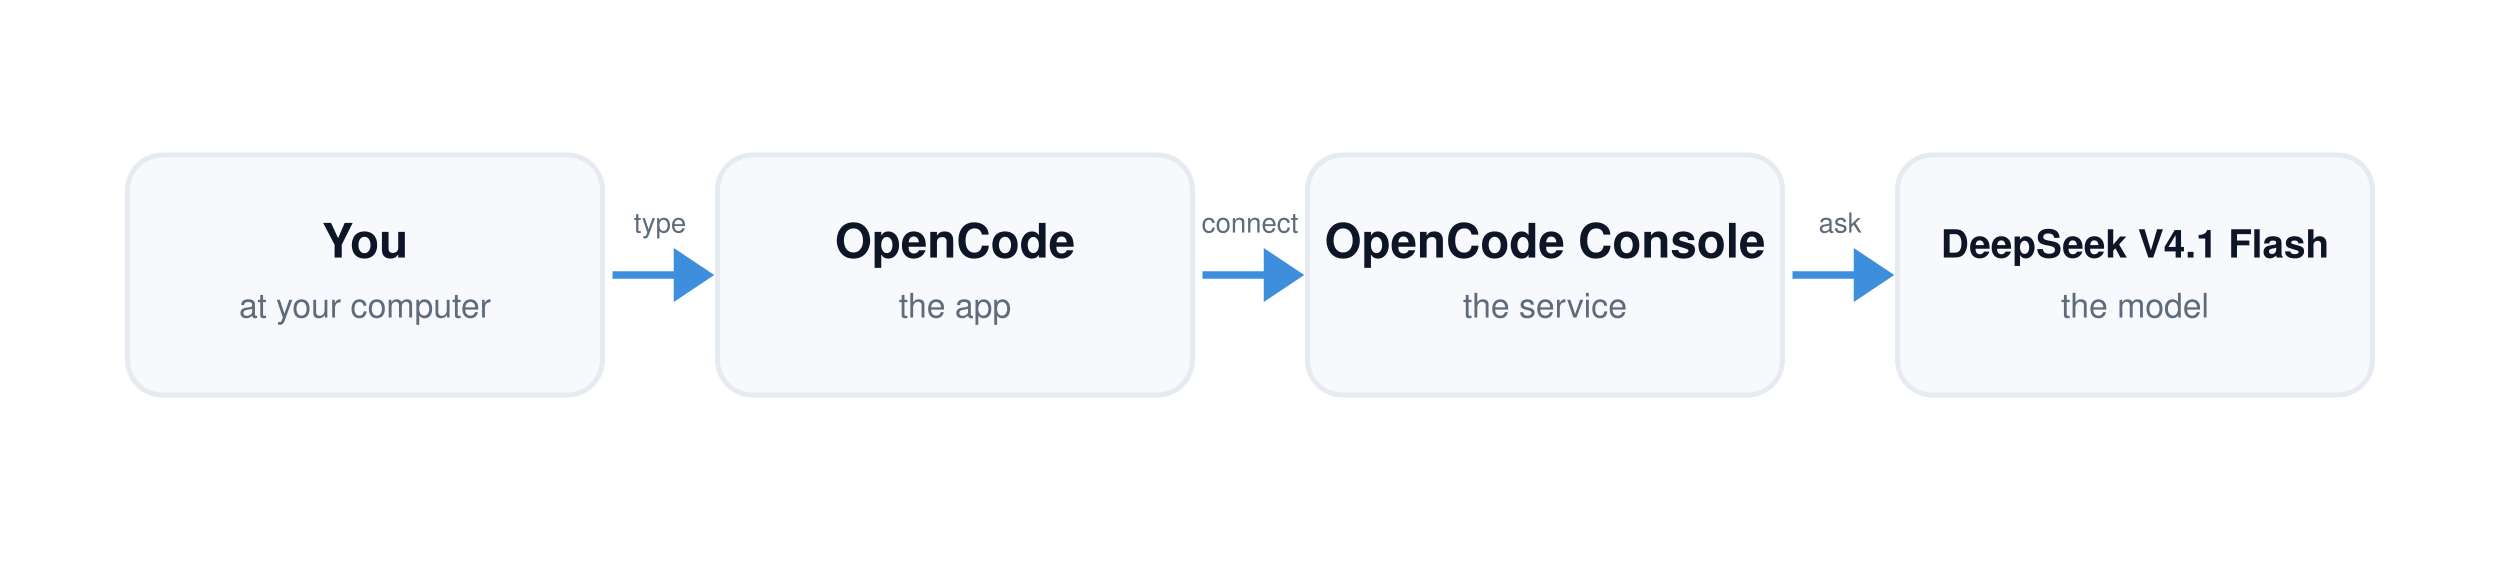
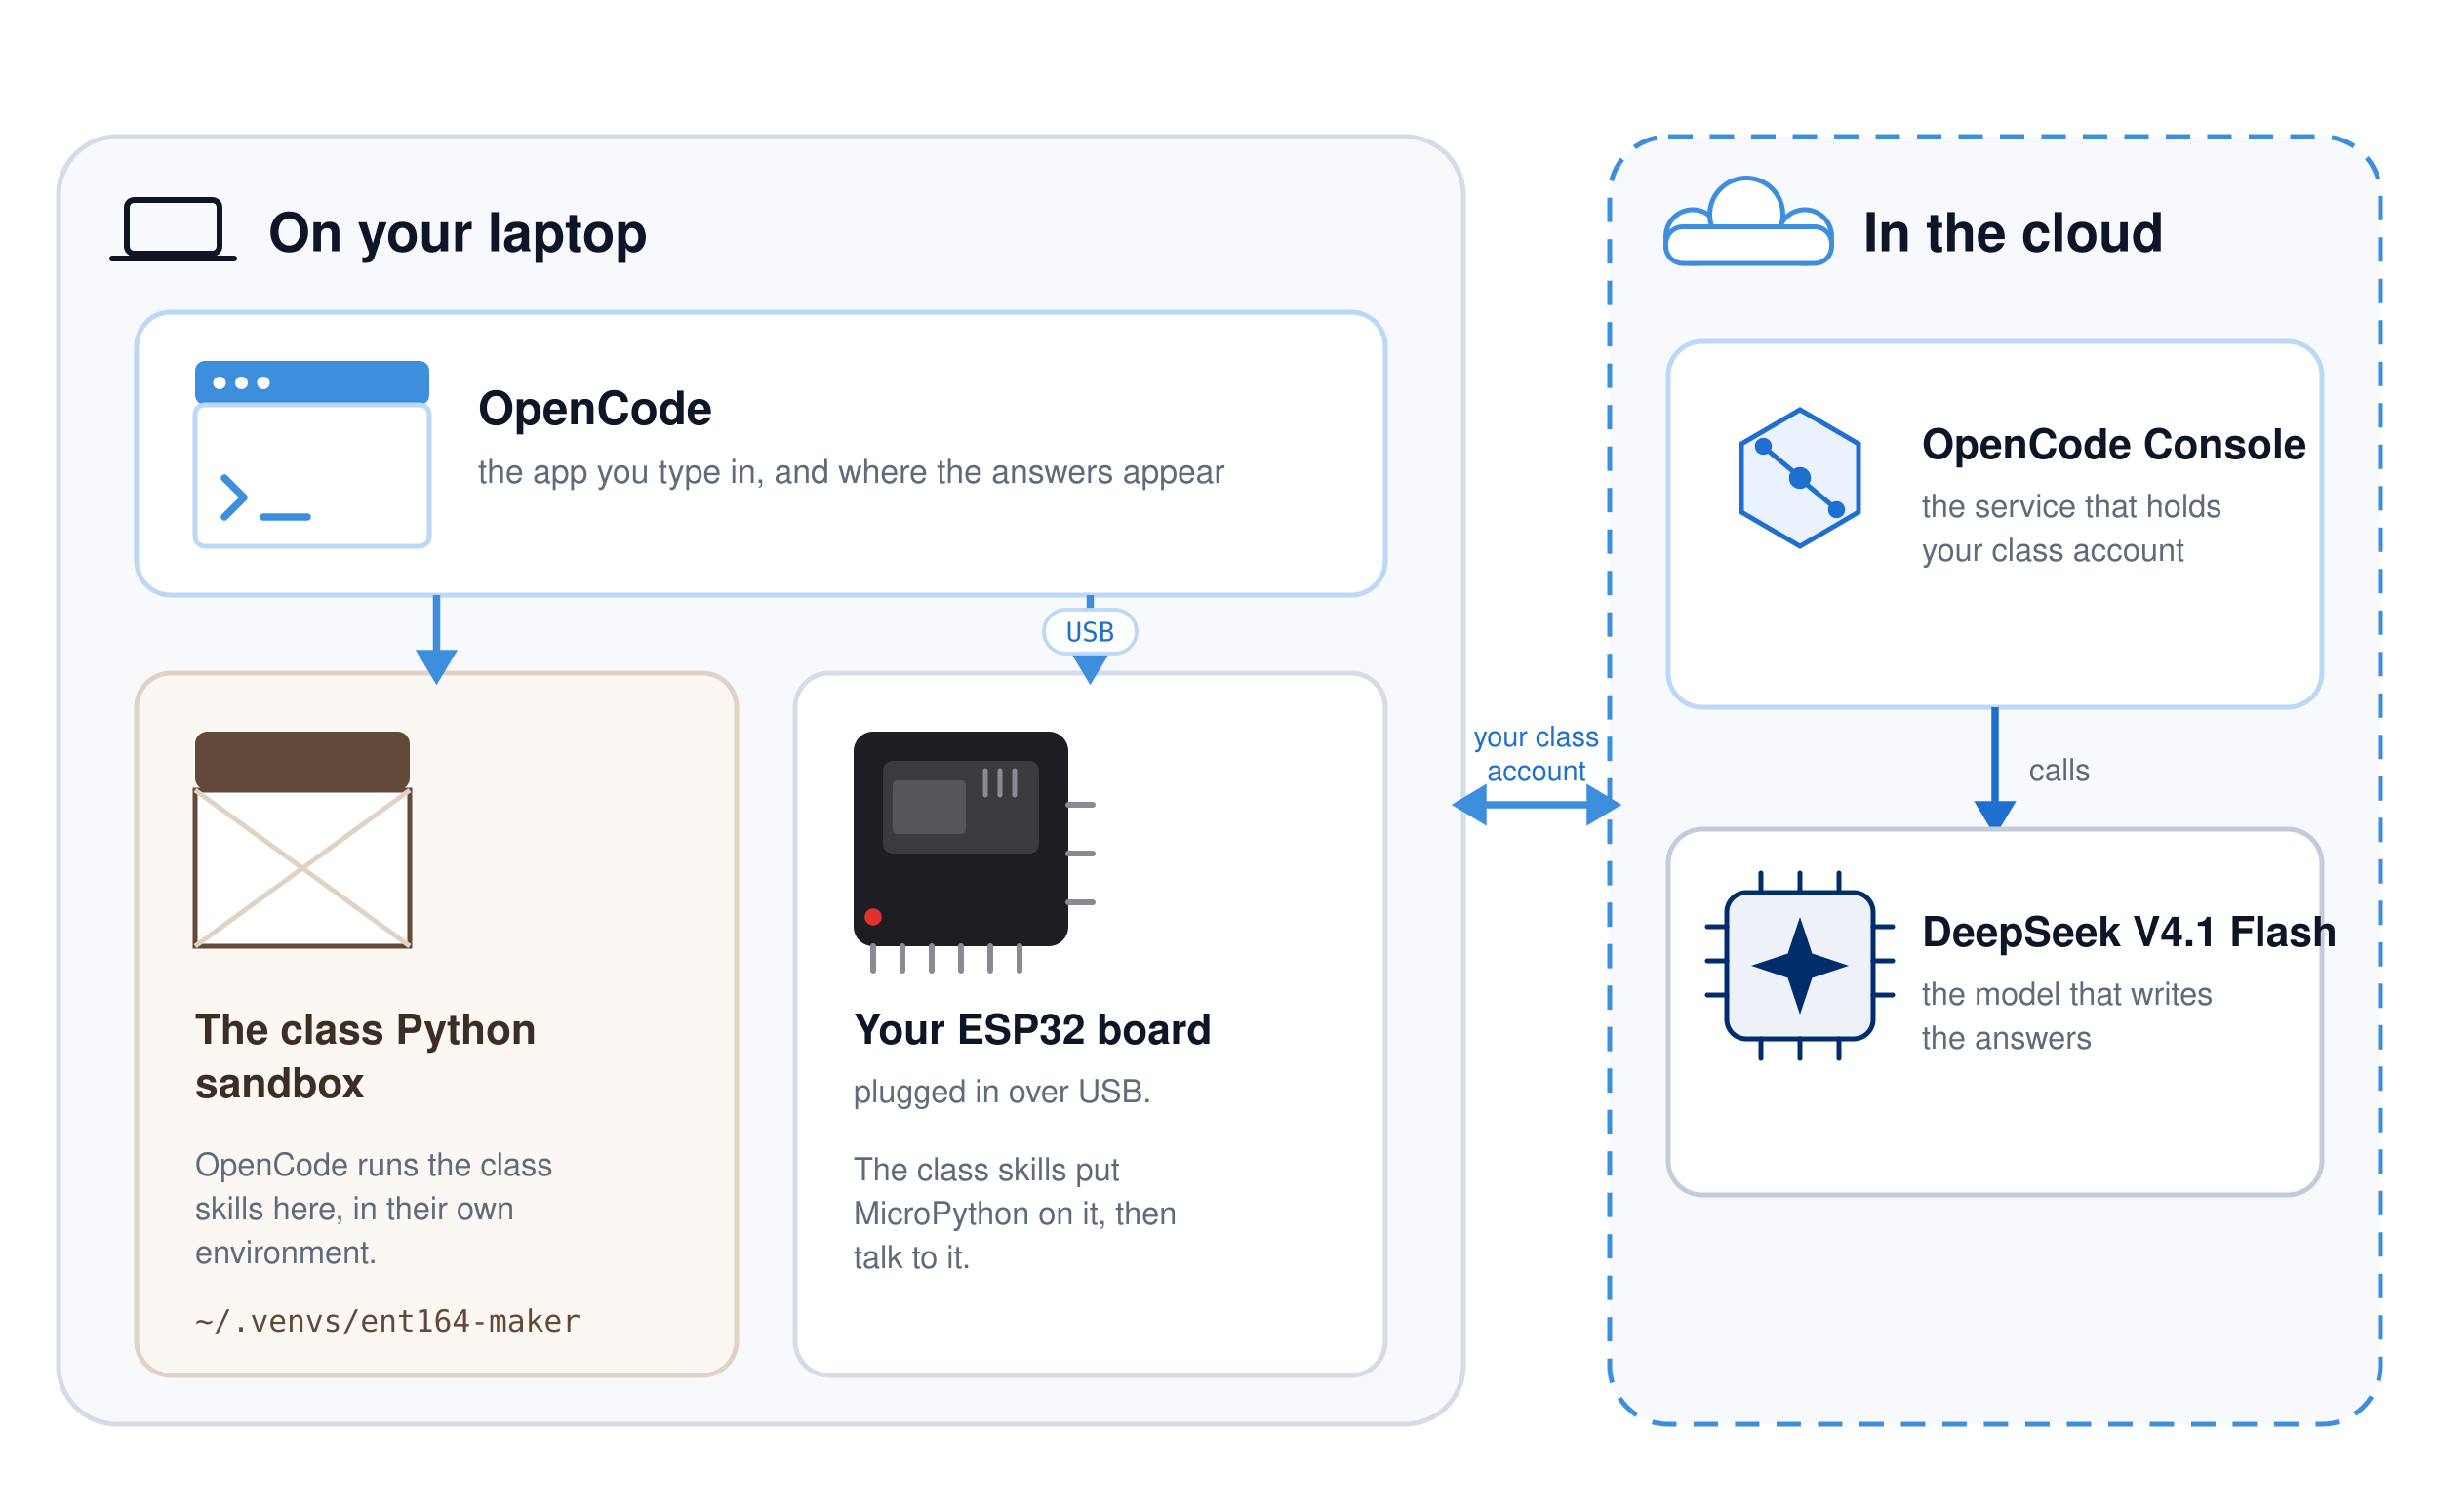
- <svg xmlns="http://www.w3.org/2000/svg" width="1000" height="232" viewBox="0 0 1000 232" role="img">
-   <rect width="1000" height="232" fill="#ffffff" />
-   <g stroke="#3E8EDE" stroke-width="3" fill="#3E8EDE">
-     <line x1="245" y1="110" x2="272" y2="110" />
-     <path d="M271 102 L283 110 L271 118 Z" />
-     <line x1="481" y1="110" x2="508" y2="110" />
-     <path d="M507 102 L519 110 L507 118 Z" />
-     <line x1="717" y1="110" x2="744" y2="110" />
-     <path d="M743 102 L755 110 L743 118 Z" />
+ <svg xmlns="http://www.w3.org/2000/svg" width="1000" height="620" viewBox="0 0 1000 620" role="img" font-family="-apple-system, BlinkMacSystemFont, 'Segoe UI', Helvetica, Arial, sans-serif">
+   <rect width="1000" height="620" fill="#ffffff" />
+   <rect x="24" y="56" width="576" height="528" rx="24" fill="#f7f9fc" stroke="#d5dce7" stroke-width="2" />
+   <g fill="none" stroke="#0d1526" stroke-width="2.4" stroke-linecap="round">
+     <rect x="52" y="82" width="38" height="22" rx="3" />
+     <line x1="46" y1="106" x2="96" y2="106" />
  </g>
-   <g fill="#f7f9fc" stroke="#e6eaf1" stroke-width="2">
-     <rect x="51" y="62" width="190" height="96" rx="14" />
-     <rect x="287" y="62" width="190" height="96" rx="14" />
-     <rect x="523" y="62" width="190" height="96" rx="14" />
-     <rect x="759" y="62" width="190" height="96" rx="14" />
+   <text x="110" y="103" font-size="22" font-weight="700" fill="#0d1526">On your laptop</text>
+   <rect x="56" y="128" width="512" height="116" rx="14" fill="#ffffff" stroke="#bcd8f7" stroke-width="2" />
+   <g>
+     <rect x="80" y="148" width="96" height="18" rx="4" fill="#3E8EDE" />
+     <circle cx="90" cy="157" r="2.6" fill="#ffffff" />
+     <circle cx="99" cy="157" r="2.6" fill="#ffffff" />
+     <circle cx="108" cy="157" r="2.6" fill="#ffffff" />
+     <rect x="80" y="166" width="96" height="58" rx="4" fill="#ffffff" stroke="#bcd8f7" stroke-width="2" />
+     <polyline points="92,196 100,204 92,212" fill="none" stroke="#3E8EDE" stroke-width="3" stroke-linecap="round" stroke-linejoin="round" />
+     <line x1="108" y1="212" x2="126" y2="212" stroke="#3E8EDE" stroke-width="3" stroke-linecap="round" />
  </g>
-   <g font-family="ui-sans-serif, -apple-system, 'Segoe UI', Helvetica, Arial, sans-serif" text-anchor="middle">
-     <text x="146" y="103" font-size="19" font-weight="700" fill="#0d1526">You</text>
-     <text x="146" y="127" font-size="13.5" fill="#5f6b7a">at your computer</text>
-     <text x="382" y="103" font-size="19" font-weight="700" fill="#0d1526">OpenCode</text>
-     <text x="382" y="127" font-size="13.5" fill="#5f6b7a">the app</text>
-     <text x="618" y="103" font-size="19" font-weight="700" fill="#0d1526">OpenCode Console</text>
-     <text x="618" y="127" font-size="13.5" fill="#5f6b7a">the service</text>
-     <text x="854" y="103" font-size="15.5" font-weight="700" fill="#0d1526">DeepSeek V4.1 Flash</text>
-     <text x="854" y="127" font-size="13.5" fill="#5f6b7a">the model</text>
-     <g font-size="11" fill="#5f6b7a">
-       <text x="264" y="93">type</text>
-       <text x="500" y="93">connect</text>
-       <text x="736" y="93">ask</text>
+   <text x="196" y="174" font-size="19" font-weight="700" fill="#0d1526">OpenCode</text>
+   <text x="196" y="198" font-size="13.5" fill="#5f6b7a">the app you type in, and where the answers appear</text>
+   <rect x="56" y="276" width="246" height="288" rx="14" fill="#fbf7f2" stroke="#e0d3c5" stroke-width="2" />
+   <g>
+     <rect x="80" y="300" width="88" height="24" rx="5" fill="#63493A" />
+     <rect x="80" y="324" width="88" height="64" fill="#ffffff" stroke="#63493A" stroke-width="2" />
+     <line x1="80" y1="324" x2="168" y2="388" stroke="#e0d3c5" stroke-width="2" />
+     <line x1="168" y1="324" x2="80" y2="388" stroke="#e0d3c5" stroke-width="2" />
+   </g>
+   <text x="80" y="428" font-size="17" font-weight="700" fill="#3D2E25">The class Python</text>
+   <text x="80" y="450" font-size="17" font-weight="700" fill="#3D2E25">sandbox</text>
+   <text x="80" y="482" font-size="13" fill="#5f6b7a">OpenCode runs the class</text>
+   <text x="80" y="500" font-size="13" fill="#5f6b7a">skills here, in their own</text>
+   <text x="80" y="518" font-size="13" fill="#5f6b7a">environment.</text>
+   <text x="80" y="546" font-size="12.5" fill="#63493A" font-family="ui-monospace, SFMono-Regular, Menlo, monospace">~/.venvs/ent164-maker</text>
+   <rect x="326" y="276" width="242" height="288" rx="14" fill="#ffffff" stroke="#d5dce7" stroke-width="2" />
+   <g>
+     <rect x="350" y="300" width="88" height="88" rx="8" fill="#1e1e22" />
+     <rect x="362" y="312" width="64" height="38" rx="4" fill="#3a3a3f" />
+     <rect x="366" y="320" width="30" height="22" rx="2" fill="#55555c" />
+     <g stroke="#8a8a94" stroke-width="2" stroke-linecap="round">
+       <line x1="404" y1="316" x2="404" y2="326" />
+       <line x1="410" y1="316" x2="410" y2="326" />
+       <line x1="416" y1="316" x2="416" y2="326" />
+     </g>
+     <circle cx="358" cy="376" r="3.5" fill="#e03030" />
+     <g stroke="#8a8a94" stroke-width="2.4" stroke-linecap="round">
+       <line x1="358" y1="388" x2="358" y2="398" />
+       <line x1="370" y1="388" x2="370" y2="398" />
+       <line x1="382" y1="388" x2="382" y2="398" />
+       <line x1="394" y1="388" x2="394" y2="398" />
+       <line x1="406" y1="388" x2="406" y2="398" />
+       <line x1="418" y1="388" x2="418" y2="398" />
+       <line x1="438" y1="330" x2="448" y2="330" />
+       <line x1="438" y1="350" x2="448" y2="350" />
+       <line x1="438" y1="370" x2="448" y2="370" />
    </g>
  </g>
+   <text x="350" y="428" font-size="17" font-weight="700" fill="#0d1526">Your ESP32 board</text>
+   <text x="350" y="452" font-size="13" fill="#5f6b7a">plugged in over USB.</text>
+   <text x="350" y="484" font-size="13" fill="#5f6b7a">The class skills put</text>
+   <text x="350" y="502" font-size="13" fill="#5f6b7a">MicroPython on it, then</text>
+   <text x="350" y="520" font-size="13" fill="#5f6b7a">talk to it.</text>
+   <g stroke="#3E8EDE" stroke-width="3" fill="#3E8EDE">
+     <line x1="179" y1="244" x2="179" y2="270" />
+     <path d="M173 268 L179 278 L185 268 Z" />
+     <line x1="447" y1="244" x2="447" y2="270" />
+     <path d="M441 268 L447 278 L453 268 Z" />
+   </g>
+   <rect x="428" y="250" width="38" height="18" rx="9" fill="#ffffff" stroke="#bcd8f7" stroke-width="1.5" />
+   <text x="447" y="263" font-size="11" fill="#1F6FD0" text-anchor="middle" font-family="ui-monospace, SFMono-Regular, Menlo, monospace">USB</text>
+   <rect x="660" y="56" width="316" height="528" rx="24" fill="#f7f9fc" stroke="#3E8EDE" stroke-width="2" stroke-dasharray="10 7" />
+   <g fill="#ffffff" stroke="#3E8EDE" stroke-width="2">
+     <circle cx="694" cy="97" r="11" />
+     <circle cx="716" cy="88" r="15" />
+     <circle cx="740" cy="97" r="11" />
+   </g>
+   <rect x="683" y="93" width="68" height="15" rx="7" fill="#ffffff" stroke="#3E8EDE" stroke-width="2" />
+   <text x="764" y="103" font-size="22" font-weight="700" fill="#0d1526">In the cloud</text>
+   <rect x="684" y="140" width="268" height="150" rx="14" fill="#ffffff" stroke="#bcd8f7" stroke-width="2" />
+   <g>
+     <polygon points="738,168 762,182 762,210 738,224 714,210 714,182" fill="#eaf3fd" stroke="#1F6FD0" stroke-width="2" />
+     <g stroke="#1F6FD0" stroke-width="2" stroke-linecap="round">
+       <line x1="724" y1="184" x2="736" y2="194" />
+       <line x1="740" y1="198" x2="752" y2="208" />
+     </g>
+     <circle cx="738" cy="196" r="4.5" fill="#1F6FD0" />
+     <circle cx="723" cy="183" r="3.5" fill="#1F6FD0" />
+     <circle cx="753" cy="209" r="3.5" fill="#1F6FD0" />
+   </g>
+   <text x="788" y="188" font-size="17" font-weight="700" fill="#0d1526">OpenCode Console</text>
+   <text x="788" y="212" font-size="13" fill="#5f6b7a">the service that holds</text>
+   <text x="788" y="230" font-size="13" fill="#5f6b7a">your class account</text>
+   <g stroke="#1F6FD0" stroke-width="3" fill="#1F6FD0">
+     <line x1="818" y1="290" x2="818" y2="332" />
+     <path d="M812 330 L818 340 L824 330 Z" />
+   </g>
+   <text x="832" y="320" font-size="12.5" fill="#5f6b7a">calls</text>
+   <rect x="684" y="340" width="268" height="150" rx="14" fill="#ffffff" stroke="#c3ccdd" stroke-width="2" />
+   <g>
+     <rect x="708" y="366" width="60" height="60" rx="8" fill="#eef2f8" stroke="#002E6D" stroke-width="2" />
+     <g stroke="#002E6D" stroke-width="2" stroke-linecap="round">
+       <line x1="700" y1="380" x2="708" y2="380" />
+       <line x1="700" y1="394" x2="708" y2="394" />
+       <line x1="700" y1="408" x2="708" y2="408" />
+       <line x1="768" y1="380" x2="776" y2="380" />
+       <line x1="768" y1="394" x2="776" y2="394" />
+       <line x1="768" y1="408" x2="776" y2="408" />
+       <line x1="722" y1="358" x2="722" y2="366" />
+       <line x1="738" y1="358" x2="738" y2="366" />
+       <line x1="754" y1="358" x2="754" y2="366" />
+       <line x1="722" y1="426" x2="722" y2="434" />
+       <line x1="738" y1="426" x2="738" y2="434" />
+       <line x1="754" y1="426" x2="754" y2="434" />
+     </g>
+     <path d="M738,376 L743,391 L758,396 L743,401 L738,416 L733,401 L718,396 L733,391 Z" fill="#002E6D" />
+   </g>
+   <text x="788" y="388" font-size="17" font-weight="700" fill="#0d1526">DeepSeek V4.1 Flash</text>
+   <text x="788" y="412" font-size="13" fill="#5f6b7a">the model that writes</text>
+   <text x="788" y="430" font-size="13" fill="#5f6b7a">the answers</text>
+   <g stroke="#3E8EDE" stroke-width="3" fill="#3E8EDE">
+     <line x1="608" y1="330" x2="652" y2="330" />
+     <path d="M608 324 L598 330 L608 336 Z" />
+     <path d="M652 324 L662 330 L652 336 Z" />
+   </g>
+   <text x="630" y="306" font-size="11.5" fill="#1F6FD0" text-anchor="middle">your class</text>
+   <text x="630" y="320" font-size="11.5" fill="#1F6FD0" text-anchor="middle">account</text>
</svg>
